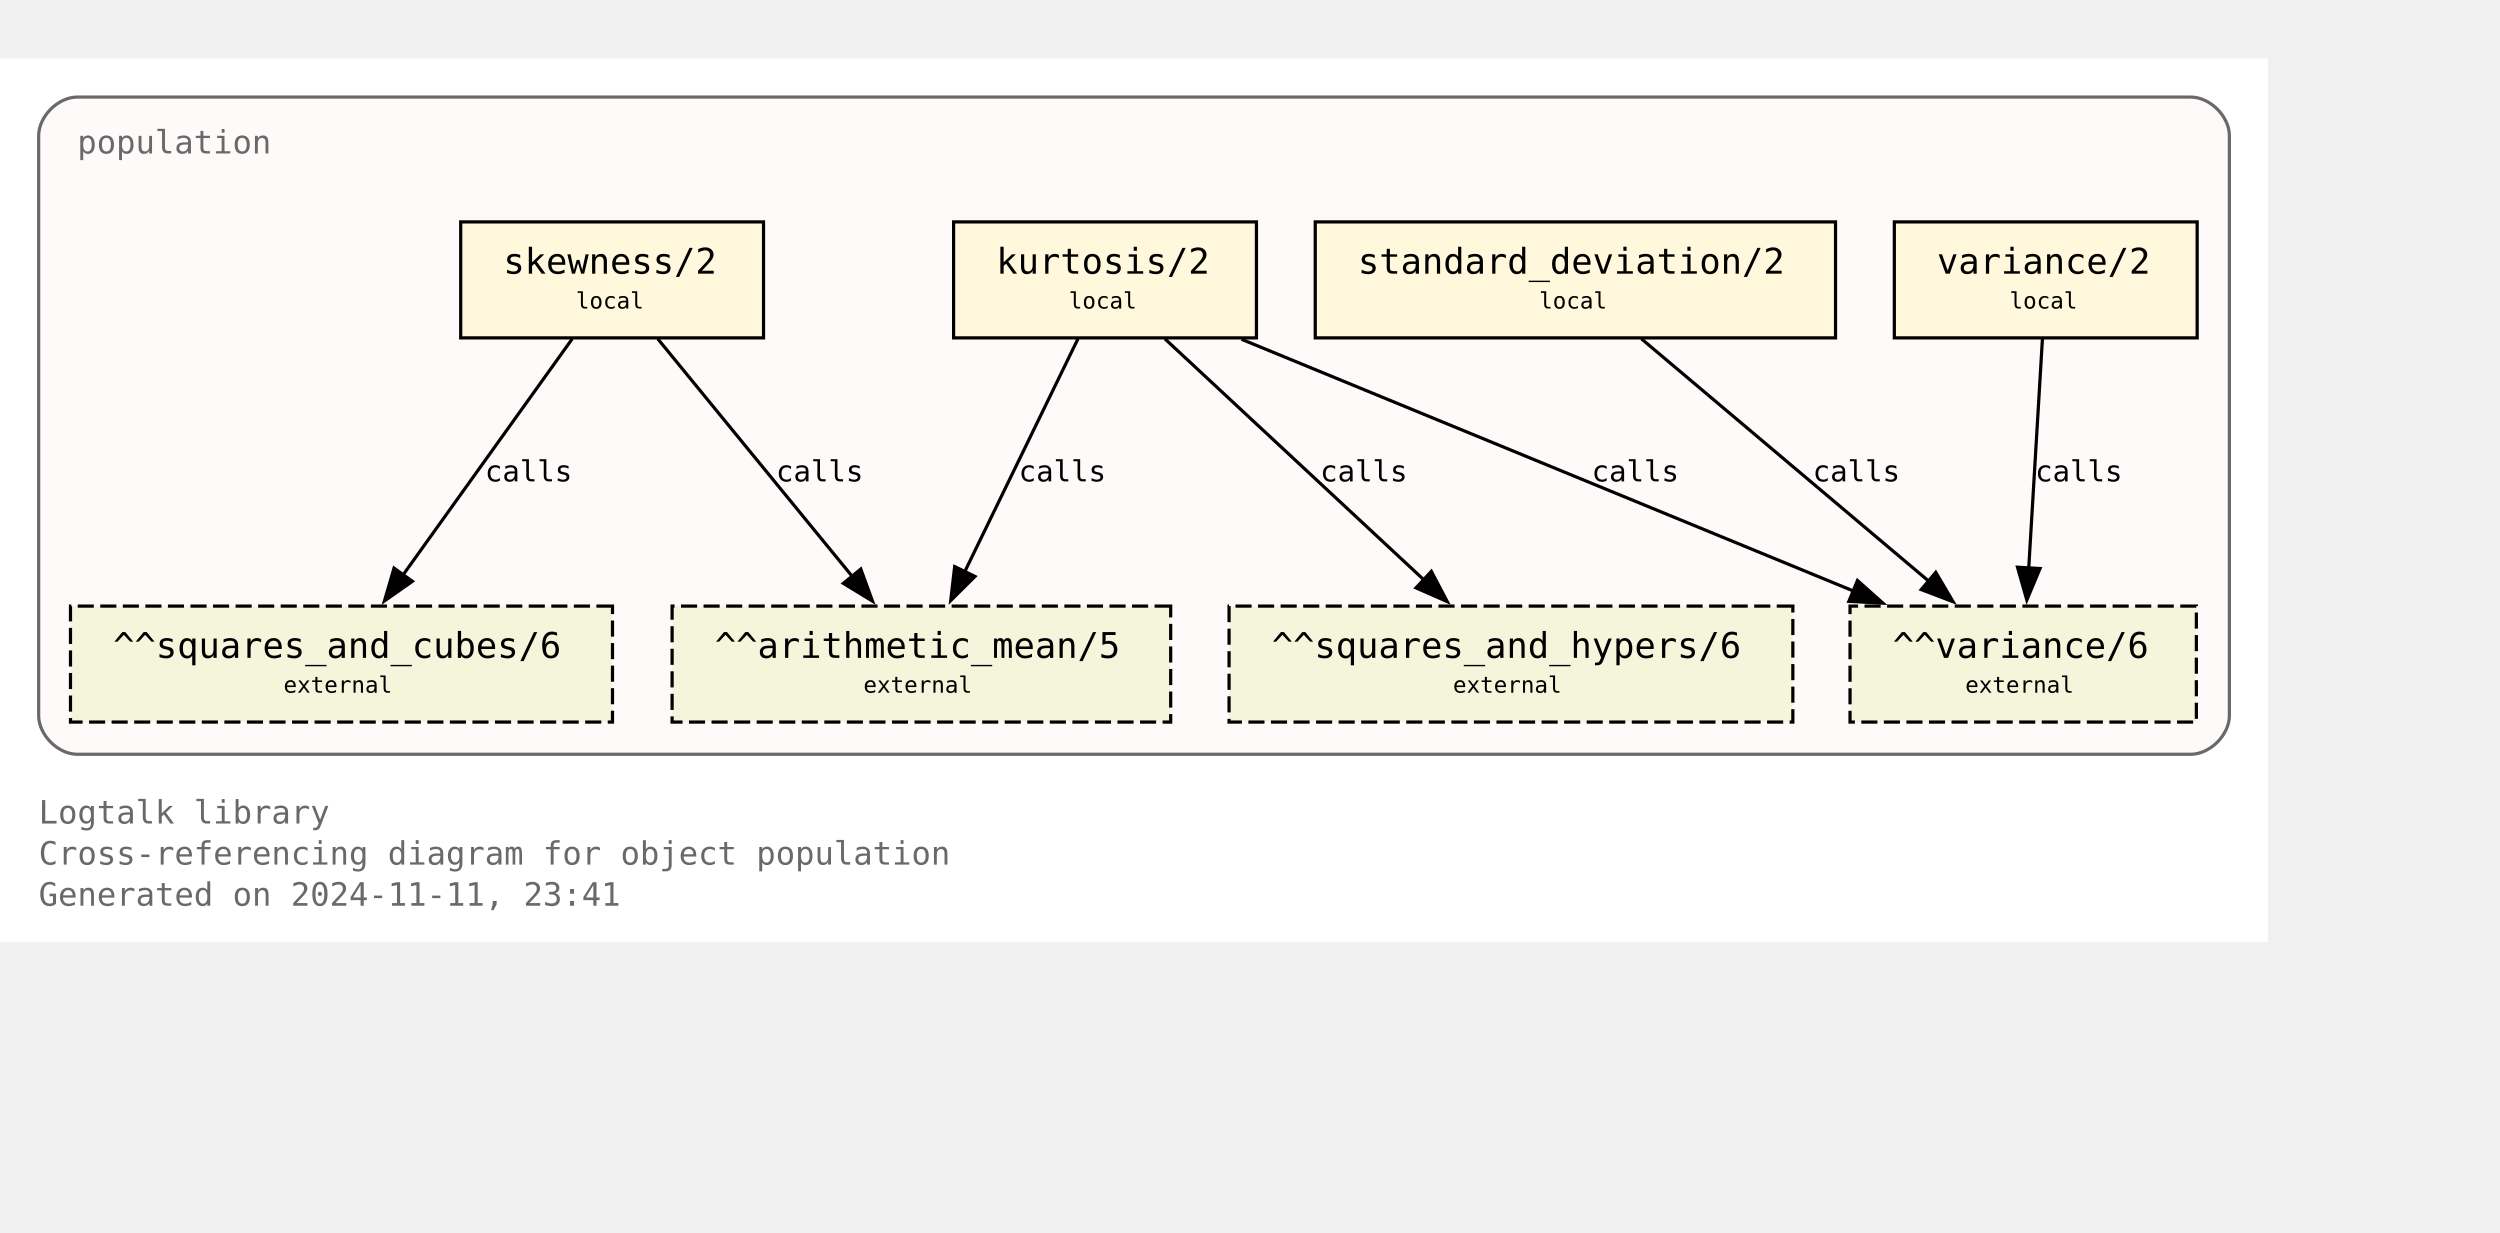
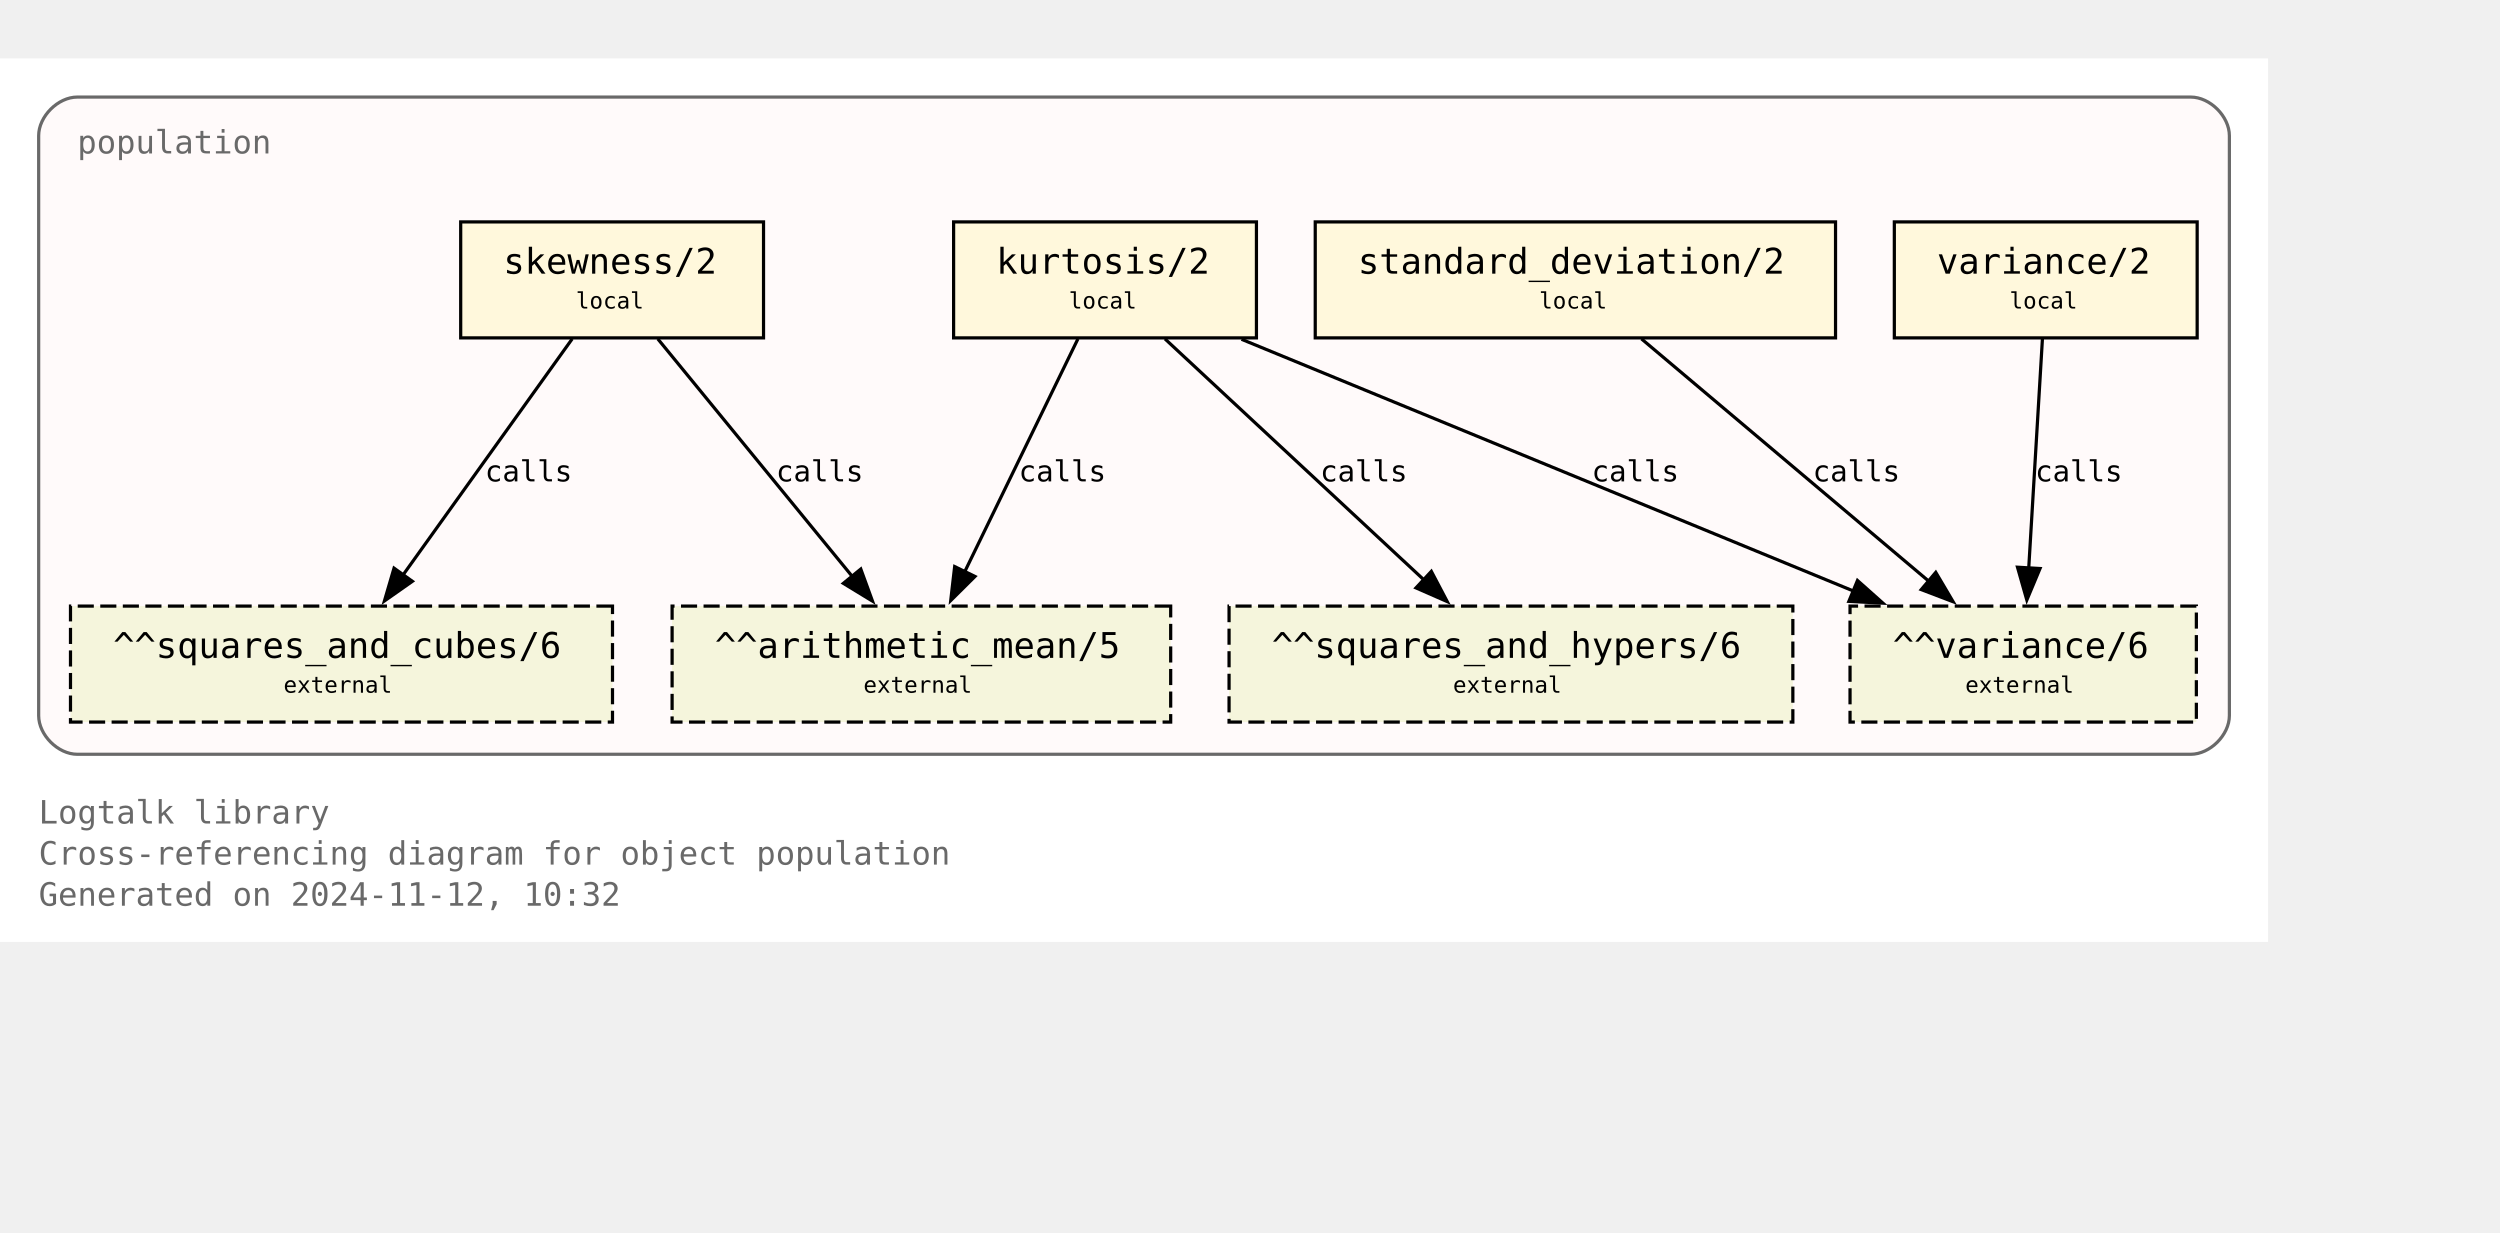
<svg xmlns="http://www.w3.org/2000/svg" xmlns:xlink="http://www.w3.org/1999/xlink" width="848pt" height="418pt" viewBox="72.00 72.00 776.00 346.25">
  <g id="graph0" class="graph" transform="scale(1 1) rotate(0) translate(76 342.25)">
    <polygon fill="white" stroke="none" points="-4,4 -4,-270.25 700,-270.25 700,4 -4,4" />
    <text text-anchor="start" x="8" y="-32.75" font-family="Monospace" font-size="10.00" fill="dimgray">Logtalk library</text>
    <text text-anchor="start" x="8" y="-20" font-family="Monospace" font-size="10.00" fill="dimgray">Cross-referencing diagram for object population</text>
-     <text text-anchor="start" x="8" y="-7.25" font-family="Monospace" font-size="10.00" fill="dimgray">Generated on 2024-11-11, 23:41</text>
+     <text text-anchor="start" x="8" y="-7.25" font-family="Monospace" font-size="10.00" fill="dimgray">Generated on 2024-11-12, 10:32</text>
    <g id="clust1" class="cluster">
      <g id="a_clust1">
        <a xlink:title="population">
          <path fill="snow" stroke="dimgray" d="M20,-54.25C20,-54.25 676,-54.25 676,-54.25 682,-54.25 688,-60.25 688,-66.25 688,-66.25 688,-246.25 688,-246.25 688,-252.25 682,-258.25 676,-258.25 676,-258.25 20,-258.25 20,-258.25 14,-258.25 8,-252.25 8,-246.25 8,-246.25 8,-66.25 8,-66.25 8,-60.25 14,-54.25 20,-54.25" />
          <g id="a_clust1_0">
-             <a xlink:href="https://github.com/LogtalkDotOrg/logtalk3/tree/163d4d4d0e6a9662299cc7e495f90029d92fcb68/library/statistics/population.lgt" xlink:title="https://github.com/LogtalkDotOrg/logtalk3/tree/163d4d4d0e6a9662299cc7e495f90029d92fcb68/library/statistics/population.lgt">
+             <a xlink:href="https://github.com/LogtalkDotOrg/logtalk3/tree/09b3814e01a53045e1deeaa9ca6ba2d867e25a59/library/statistics/population.lgt" xlink:title="https://github.com/LogtalkDotOrg/logtalk3/tree/09b3814e01a53045e1deeaa9ca6ba2d867e25a59/library/statistics/population.lgt">
              <text text-anchor="start" x="20" y="-240.75" font-family="Monospace" font-size="10.00" fill="dimgray">population</text>
            </a>
          </g>
        </a>
      </g>
    </g>
    <g id="node1" class="node">
      <g id="a_node1">
-         <a xlink:href="https://github.com/LogtalkDotOrg/logtalk3/tree/163d4d4d0e6a9662299cc7e495f90029d92fcb68/library/statistics/population.lgt#L33" xlink:title="https://github.com/LogtalkDotOrg/logtalk3/tree/163d4d4d0e6a9662299cc7e495f90029d92fcb68/library/statistics/population.lgt#L33">
+         <a xlink:href="https://github.com/LogtalkDotOrg/logtalk3/tree/09b3814e01a53045e1deeaa9ca6ba2d867e25a59/library/statistics/population.lgt#L33" xlink:title="https://github.com/LogtalkDotOrg/logtalk3/tree/09b3814e01a53045e1deeaa9ca6ba2d867e25a59/library/statistics/population.lgt#L33">
          <polygon fill="cornsilk" stroke="black" points="233,-219.5 139,-219.5 139,-183.5 233,-183.5 233,-219.5" />
          <text text-anchor="start" x="147" y="-204.2" font-family="Monospace" font-size="9.00"> </text>
          <text text-anchor="start" x="152.25" y="-203.43" font-family="Monospace" font-size="11.00">skewness/2</text>
          <text text-anchor="start" x="219.75" y="-204.2" font-family="Monospace" font-size="9.00"> </text>
          <text text-anchor="start" x="147" y="-191.82" font-family="Monospace" font-size="9.00"> </text>
          <text text-anchor="start" x="174.75" y="-192.6" font-family="Monospace" font-size="7.00">local</text>
          <text text-anchor="start" x="219.75" y="-191.82" font-family="Monospace" font-size="9.00"> </text>
        </a>
      </g>
    </g>
    <g id="node5" class="node">
      <polygon fill="beige" stroke="black" stroke-dasharray="5,2" points="359.38,-100.25 204.62,-100.25 204.62,-64.25 359.38,-64.25 359.38,-100.25" />
      <text text-anchor="start" x="212.62" y="-84.95" font-family="Monospace" font-size="9.00"> </text>
      <text text-anchor="start" x="217.88" y="-84.17" font-family="Monospace" font-size="11.00">^^arithmetic_mean/5</text>
      <text text-anchor="start" x="346.12" y="-84.95" font-family="Monospace" font-size="9.00"> </text>
      <text text-anchor="start" x="212.62" y="-72.58" font-family="Monospace" font-size="9.00"> </text>
      <text text-anchor="start" x="264" y="-73.35" font-family="Monospace" font-size="7.00">external</text>
      <text text-anchor="start" x="346.12" y="-72.58" font-family="Monospace" font-size="9.00"> </text>
    </g>
    <g id="edge1" class="edge">
      <g id="a_edge1">
-         <a xlink:href="https://github.com/LogtalkDotOrg/logtalk3/tree/163d4d4d0e6a9662299cc7e495f90029d92fcb68/library/statistics/population.lgt#L33" xlink:title="calls">
+         <a xlink:href="https://github.com/LogtalkDotOrg/logtalk3/tree/09b3814e01a53045e1deeaa9ca6ba2d867e25a59/library/statistics/population.lgt#L33" xlink:title="calls">
          <path fill="none" stroke="black" d="M200.17,-183.2C216.12,-163.72 242.21,-131.84 260.64,-109.33" />
          <polygon fill="black" stroke="black" points="263.19,-111.75 266.82,-101.79 257.77,-107.31 263.19,-111.75" />
        </a>
      </g>
      <g id="a_edge1-label">
-         <a xlink:href="https://github.com/LogtalkDotOrg/logtalk3/tree/163d4d4d0e6a9662299cc7e495f90029d92fcb68/library/statistics/population.lgt#L33" xlink:title="https://github.com/LogtalkDotOrg/logtalk3/tree/163d4d4d0e6a9662299cc7e495f90029d92fcb68/library/statistics/population.lgt#L33">
+         <a xlink:href="https://github.com/LogtalkDotOrg/logtalk3/tree/09b3814e01a53045e1deeaa9ca6ba2d867e25a59/library/statistics/population.lgt#L33" xlink:title="https://github.com/LogtalkDotOrg/logtalk3/tree/09b3814e01a53045e1deeaa9ca6ba2d867e25a59/library/statistics/population.lgt#L33">
          <text text-anchor="start" x="236.88" y="-138.95" font-family="Monospace" font-size="9.00">calls</text>
        </a>
      </g>
    </g>
    <g id="node6" class="node">
      <polygon fill="beige" stroke="black" stroke-dasharray="5,2" points="186.12,-100.25 17.88,-100.25 17.88,-64.25 186.12,-64.25 186.12,-100.25" />
      <text text-anchor="start" x="25.88" y="-84.95" font-family="Monospace" font-size="9.00"> </text>
      <text text-anchor="start" x="31.12" y="-84.17" font-family="Monospace" font-size="11.00">^^squares_and_cubes/6</text>
      <text text-anchor="start" x="172.88" y="-84.95" font-family="Monospace" font-size="9.00"> </text>
      <text text-anchor="start" x="25.88" y="-72.58" font-family="Monospace" font-size="9.00"> </text>
      <text text-anchor="start" x="84" y="-73.35" font-family="Monospace" font-size="7.00">external</text>
      <text text-anchor="start" x="172.88" y="-72.58" font-family="Monospace" font-size="9.00"> </text>
    </g>
    <g id="edge2" class="edge">
      <g id="a_edge2">
-         <a xlink:href="https://github.com/LogtalkDotOrg/logtalk3/tree/163d4d4d0e6a9662299cc7e495f90029d92fcb68/library/statistics/population.lgt#L33" xlink:title="calls">
+         <a xlink:href="https://github.com/LogtalkDotOrg/logtalk3/tree/09b3814e01a53045e1deeaa9ca6ba2d867e25a59/library/statistics/population.lgt#L33" xlink:title="calls">
          <path fill="none" stroke="black" d="M173.61,-183.2C159.77,-163.89 137.22,-132.41 121.12,-109.94" />
          <polygon fill="black" stroke="black" points="124,-107.94 115.33,-101.85 118.31,-112.02 124,-107.94" />
        </a>
      </g>
      <g id="a_edge2-label">
-         <a xlink:href="https://github.com/LogtalkDotOrg/logtalk3/tree/163d4d4d0e6a9662299cc7e495f90029d92fcb68/library/statistics/population.lgt#L33" xlink:title="https://github.com/LogtalkDotOrg/logtalk3/tree/163d4d4d0e6a9662299cc7e495f90029d92fcb68/library/statistics/population.lgt#L33">
+         <a xlink:href="https://github.com/LogtalkDotOrg/logtalk3/tree/09b3814e01a53045e1deeaa9ca6ba2d867e25a59/library/statistics/population.lgt#L33" xlink:title="https://github.com/LogtalkDotOrg/logtalk3/tree/09b3814e01a53045e1deeaa9ca6ba2d867e25a59/library/statistics/population.lgt#L33">
          <text text-anchor="start" x="146.52" y="-138.95" font-family="Monospace" font-size="9.00">calls</text>
        </a>
      </g>
    </g>
    <g id="node2" class="node">
      <g id="a_node2">
-         <a xlink:href="https://github.com/LogtalkDotOrg/logtalk3/tree/163d4d4d0e6a9662299cc7e495f90029d92fcb68/library/statistics/population.lgt#L41" xlink:title="https://github.com/LogtalkDotOrg/logtalk3/tree/163d4d4d0e6a9662299cc7e495f90029d92fcb68/library/statistics/population.lgt#L41">
+         <a xlink:href="https://github.com/LogtalkDotOrg/logtalk3/tree/09b3814e01a53045e1deeaa9ca6ba2d867e25a59/library/statistics/population.lgt#L41" xlink:title="https://github.com/LogtalkDotOrg/logtalk3/tree/09b3814e01a53045e1deeaa9ca6ba2d867e25a59/library/statistics/population.lgt#L41">
          <polygon fill="cornsilk" stroke="black" points="386,-219.5 292,-219.5 292,-183.5 386,-183.5 386,-219.5" />
          <text text-anchor="start" x="300" y="-204.2" font-family="Monospace" font-size="9.00"> </text>
          <text text-anchor="start" x="305.25" y="-203.43" font-family="Monospace" font-size="11.00">kurtosis/2</text>
          <text text-anchor="start" x="372.75" y="-204.2" font-family="Monospace" font-size="9.00"> </text>
          <text text-anchor="start" x="300" y="-191.82" font-family="Monospace" font-size="9.00"> </text>
          <text text-anchor="start" x="327.75" y="-192.6" font-family="Monospace" font-size="7.00">local</text>
          <text text-anchor="start" x="372.75" y="-191.82" font-family="Monospace" font-size="9.00"> </text>
        </a>
      </g>
    </g>
    <g id="edge3" class="edge">
      <g id="a_edge3">
-         <a xlink:href="https://github.com/LogtalkDotOrg/logtalk3/tree/163d4d4d0e6a9662299cc7e495f90029d92fcb68/library/statistics/population.lgt#L41" xlink:title="calls">
+         <a xlink:href="https://github.com/LogtalkDotOrg/logtalk3/tree/09b3814e01a53045e1deeaa9ca6ba2d867e25a59/library/statistics/population.lgt#L41" xlink:title="calls">
          <path fill="none" stroke="black" d="M330.59,-183.2C321.33,-164.15 306.31,-133.25 295.42,-110.85" />
          <polygon fill="black" stroke="black" points="298.63,-109.45 291.11,-101.98 292.33,-112.51 298.63,-109.45" />
        </a>
      </g>
      <g id="a_edge3-label">
-         <a xlink:href="https://github.com/LogtalkDotOrg/logtalk3/tree/163d4d4d0e6a9662299cc7e495f90029d92fcb68/library/statistics/population.lgt#L41" xlink:title="https://github.com/LogtalkDotOrg/logtalk3/tree/163d4d4d0e6a9662299cc7e495f90029d92fcb68/library/statistics/population.lgt#L41">
+         <a xlink:href="https://github.com/LogtalkDotOrg/logtalk3/tree/09b3814e01a53045e1deeaa9ca6ba2d867e25a59/library/statistics/population.lgt#L41" xlink:title="https://github.com/LogtalkDotOrg/logtalk3/tree/09b3814e01a53045e1deeaa9ca6ba2d867e25a59/library/statistics/population.lgt#L41">
          <text text-anchor="start" x="312.21" y="-138.95" font-family="Monospace" font-size="9.00">calls</text>
        </a>
      </g>
    </g>
    <g id="node7" class="node">
      <polygon fill="beige" stroke="black" stroke-dasharray="5,2" points="552.5,-100.25 377.5,-100.25 377.5,-64.25 552.5,-64.25 552.5,-100.25" />
      <text text-anchor="start" x="385.5" y="-84.95" font-family="Monospace" font-size="9.00"> </text>
      <text text-anchor="start" x="390.75" y="-84.17" font-family="Monospace" font-size="11.00">^^squares_and_hypers/6</text>
      <text text-anchor="start" x="539.25" y="-84.95" font-family="Monospace" font-size="9.00"> </text>
      <text text-anchor="start" x="385.5" y="-72.58" font-family="Monospace" font-size="9.00"> </text>
      <text text-anchor="start" x="447" y="-73.35" font-family="Monospace" font-size="7.00">external</text>
      <text text-anchor="start" x="539.25" y="-72.58" font-family="Monospace" font-size="9.00"> </text>
    </g>
    <g id="edge4" class="edge">
      <g id="a_edge4">
-         <a xlink:href="https://github.com/LogtalkDotOrg/logtalk3/tree/163d4d4d0e6a9662299cc7e495f90029d92fcb68/library/statistics/population.lgt#L41" xlink:title="calls">
+         <a xlink:href="https://github.com/LogtalkDotOrg/logtalk3/tree/09b3814e01a53045e1deeaa9ca6ba2d867e25a59/library/statistics/population.lgt#L41" xlink:title="calls">
          <path fill="none" stroke="black" d="M357.59,-183.2C378.81,-163.46 413.7,-130.99 437.93,-108.44" />
          <polygon fill="black" stroke="black" points="440.29,-111.03 445.22,-101.65 435.52,-105.9 440.29,-111.03" />
        </a>
      </g>
      <g id="a_edge4-label">
-         <a xlink:href="https://github.com/LogtalkDotOrg/logtalk3/tree/163d4d4d0e6a9662299cc7e495f90029d92fcb68/library/statistics/population.lgt#L41" xlink:title="https://github.com/LogtalkDotOrg/logtalk3/tree/163d4d4d0e6a9662299cc7e495f90029d92fcb68/library/statistics/population.lgt#L41">
+         <a xlink:href="https://github.com/LogtalkDotOrg/logtalk3/tree/09b3814e01a53045e1deeaa9ca6ba2d867e25a59/library/statistics/population.lgt#L41" xlink:title="https://github.com/LogtalkDotOrg/logtalk3/tree/09b3814e01a53045e1deeaa9ca6ba2d867e25a59/library/statistics/population.lgt#L41">
          <text text-anchor="start" x="405.78" y="-138.95" font-family="Monospace" font-size="9.00">calls</text>
        </a>
      </g>
    </g>
    <g id="node8" class="node">
      <polygon fill="beige" stroke="black" stroke-dasharray="5,2" points="677.75,-100.25 570.25,-100.25 570.25,-64.25 677.75,-64.25 677.75,-100.25" />
      <text text-anchor="start" x="578.25" y="-84.95" font-family="Monospace" font-size="9.00"> </text>
      <text text-anchor="start" x="583.5" y="-84.17" font-family="Monospace" font-size="11.00">^^variance/6</text>
      <text text-anchor="start" x="664.5" y="-84.95" font-family="Monospace" font-size="9.00"> </text>
      <text text-anchor="start" x="578.25" y="-72.58" font-family="Monospace" font-size="9.00"> </text>
      <text text-anchor="start" x="606" y="-73.35" font-family="Monospace" font-size="7.00">external</text>
      <text text-anchor="start" x="664.5" y="-72.58" font-family="Monospace" font-size="9.00"> </text>
    </g>
    <g id="edge5" class="edge">
      <g id="a_edge5">
-         <a xlink:href="https://github.com/LogtalkDotOrg/logtalk3/tree/163d4d4d0e6a9662299cc7e495f90029d92fcb68/library/statistics/population.lgt#L41" xlink:title="calls">
+         <a xlink:href="https://github.com/LogtalkDotOrg/logtalk3/tree/09b3814e01a53045e1deeaa9ca6ba2d867e25a59/library/statistics/population.lgt#L41" xlink:title="calls">
          <path fill="none" stroke="black" d="M381.36,-183.07C431.95,-162.26 516.59,-127.44 571.34,-104.91" />
          <polygon fill="black" stroke="black" points="572.56,-108.2 580.47,-101.16 569.89,-101.72 572.56,-108.2" />
        </a>
      </g>
      <g id="a_edge5-label">
-         <a xlink:href="https://github.com/LogtalkDotOrg/logtalk3/tree/163d4d4d0e6a9662299cc7e495f90029d92fcb68/library/statistics/population.lgt#L41" xlink:title="https://github.com/LogtalkDotOrg/logtalk3/tree/163d4d4d0e6a9662299cc7e495f90029d92fcb68/library/statistics/population.lgt#L41">
+         <a xlink:href="https://github.com/LogtalkDotOrg/logtalk3/tree/09b3814e01a53045e1deeaa9ca6ba2d867e25a59/library/statistics/population.lgt#L41" xlink:title="https://github.com/LogtalkDotOrg/logtalk3/tree/09b3814e01a53045e1deeaa9ca6ba2d867e25a59/library/statistics/population.lgt#L41">
          <text text-anchor="start" x="490.05" y="-138.95" font-family="Monospace" font-size="9.00">calls</text>
        </a>
      </g>
    </g>
    <g id="node3" class="node">
      <g id="a_node3">
-         <a xlink:href="https://github.com/LogtalkDotOrg/logtalk3/tree/163d4d4d0e6a9662299cc7e495f90029d92fcb68/library/statistics/population.lgt#L50" xlink:title="https://github.com/LogtalkDotOrg/logtalk3/tree/163d4d4d0e6a9662299cc7e495f90029d92fcb68/library/statistics/population.lgt#L50">
+         <a xlink:href="https://github.com/LogtalkDotOrg/logtalk3/tree/09b3814e01a53045e1deeaa9ca6ba2d867e25a59/library/statistics/population.lgt#L50" xlink:title="https://github.com/LogtalkDotOrg/logtalk3/tree/09b3814e01a53045e1deeaa9ca6ba2d867e25a59/library/statistics/population.lgt#L50">
          <polygon fill="cornsilk" stroke="black" points="565.75,-219.5 404.25,-219.5 404.25,-183.5 565.75,-183.5 565.75,-219.5" />
          <text text-anchor="start" x="412.25" y="-204.2" font-family="Monospace" font-size="9.00"> </text>
          <text text-anchor="start" x="417.5" y="-203.43" font-family="Monospace" font-size="11.00">standard_deviation/2</text>
          <text text-anchor="start" x="552.5" y="-204.2" font-family="Monospace" font-size="9.00"> </text>
          <text text-anchor="start" x="412.25" y="-191.82" font-family="Monospace" font-size="9.00"> </text>
          <text text-anchor="start" x="473.75" y="-192.6" font-family="Monospace" font-size="7.00">local</text>
          <text text-anchor="start" x="552.5" y="-191.82" font-family="Monospace" font-size="9.00"> </text>
        </a>
      </g>
    </g>
    <g id="edge6" class="edge">
      <g id="a_edge6">
-         <a xlink:href="https://github.com/LogtalkDotOrg/logtalk3/tree/163d4d4d0e6a9662299cc7e495f90029d92fcb68/library/statistics/population.lgt#L50" xlink:title="calls">
+         <a xlink:href="https://github.com/LogtalkDotOrg/logtalk3/tree/09b3814e01a53045e1deeaa9ca6ba2d867e25a59/library/statistics/population.lgt#L50" xlink:title="calls">
          <path fill="none" stroke="black" d="M505.51,-183.2C529.12,-163.28 568.08,-130.42 594.84,-107.85" />
          <polygon fill="black" stroke="black" points="596.86,-110.72 602.25,-101.6 592.35,-105.37 596.86,-110.72" />
        </a>
      </g>
      <g id="a_edge6-label">
-         <a xlink:href="https://github.com/LogtalkDotOrg/logtalk3/tree/163d4d4d0e6a9662299cc7e495f90029d92fcb68/library/statistics/population.lgt#L50" xlink:title="https://github.com/LogtalkDotOrg/logtalk3/tree/163d4d4d0e6a9662299cc7e495f90029d92fcb68/library/statistics/population.lgt#L50">
+         <a xlink:href="https://github.com/LogtalkDotOrg/logtalk3/tree/09b3814e01a53045e1deeaa9ca6ba2d867e25a59/library/statistics/population.lgt#L50" xlink:title="https://github.com/LogtalkDotOrg/logtalk3/tree/09b3814e01a53045e1deeaa9ca6ba2d867e25a59/library/statistics/population.lgt#L50">
          <text text-anchor="start" x="558.67" y="-138.95" font-family="Monospace" font-size="9.00">calls</text>
        </a>
      </g>
    </g>
    <g id="node4" class="node">
      <g id="a_node4">
-         <a xlink:href="https://github.com/LogtalkDotOrg/logtalk3/tree/163d4d4d0e6a9662299cc7e495f90029d92fcb68/library/statistics/population.lgt#L54" xlink:title="https://github.com/LogtalkDotOrg/logtalk3/tree/163d4d4d0e6a9662299cc7e495f90029d92fcb68/library/statistics/population.lgt#L54">
+         <a xlink:href="https://github.com/LogtalkDotOrg/logtalk3/tree/09b3814e01a53045e1deeaa9ca6ba2d867e25a59/library/statistics/population.lgt#L54" xlink:title="https://github.com/LogtalkDotOrg/logtalk3/tree/09b3814e01a53045e1deeaa9ca6ba2d867e25a59/library/statistics/population.lgt#L54">
          <polygon fill="cornsilk" stroke="black" points="678,-219.5 584,-219.5 584,-183.5 678,-183.5 678,-219.5" />
          <text text-anchor="start" x="592" y="-204.2" font-family="Monospace" font-size="9.00"> </text>
          <text text-anchor="start" x="597.25" y="-203.43" font-family="Monospace" font-size="11.00">variance/2</text>
          <text text-anchor="start" x="664.75" y="-204.2" font-family="Monospace" font-size="9.00"> </text>
          <text text-anchor="start" x="592" y="-191.82" font-family="Monospace" font-size="9.00"> </text>
          <text text-anchor="start" x="619.75" y="-192.6" font-family="Monospace" font-size="7.00">local</text>
          <text text-anchor="start" x="664.75" y="-191.82" font-family="Monospace" font-size="9.00"> </text>
        </a>
      </g>
    </g>
    <g id="edge7" class="edge">
      <g id="a_edge7">
-         <a xlink:href="https://github.com/LogtalkDotOrg/logtalk3/tree/163d4d4d0e6a9662299cc7e495f90029d92fcb68/library/statistics/population.lgt#L54" xlink:title="calls">
+         <a xlink:href="https://github.com/LogtalkDotOrg/logtalk3/tree/09b3814e01a53045e1deeaa9ca6ba2d867e25a59/library/statistics/population.lgt#L54" xlink:title="calls">
          <path fill="none" stroke="black" d="M629.97,-183.2C628.85,-164.5 627.05,-134.37 625.72,-112.08" />
          <polygon fill="black" stroke="black" points="629.22,-111.91 625.13,-102.13 622.23,-112.32 629.22,-111.91" />
        </a>
      </g>
      <g id="a_edge7-label">
-         <a xlink:href="https://github.com/LogtalkDotOrg/logtalk3/tree/163d4d4d0e6a9662299cc7e495f90029d92fcb68/library/statistics/population.lgt#L54" xlink:title="https://github.com/LogtalkDotOrg/logtalk3/tree/163d4d4d0e6a9662299cc7e495f90029d92fcb68/library/statistics/population.lgt#L54">
+         <a xlink:href="https://github.com/LogtalkDotOrg/logtalk3/tree/09b3814e01a53045e1deeaa9ca6ba2d867e25a59/library/statistics/population.lgt#L54" xlink:title="https://github.com/LogtalkDotOrg/logtalk3/tree/09b3814e01a53045e1deeaa9ca6ba2d867e25a59/library/statistics/population.lgt#L54">
          <text text-anchor="start" x="627.71" y="-138.95" font-family="Monospace" font-size="9.00">calls</text>
        </a>
      </g>
    </g>
  </g>
</svg>
